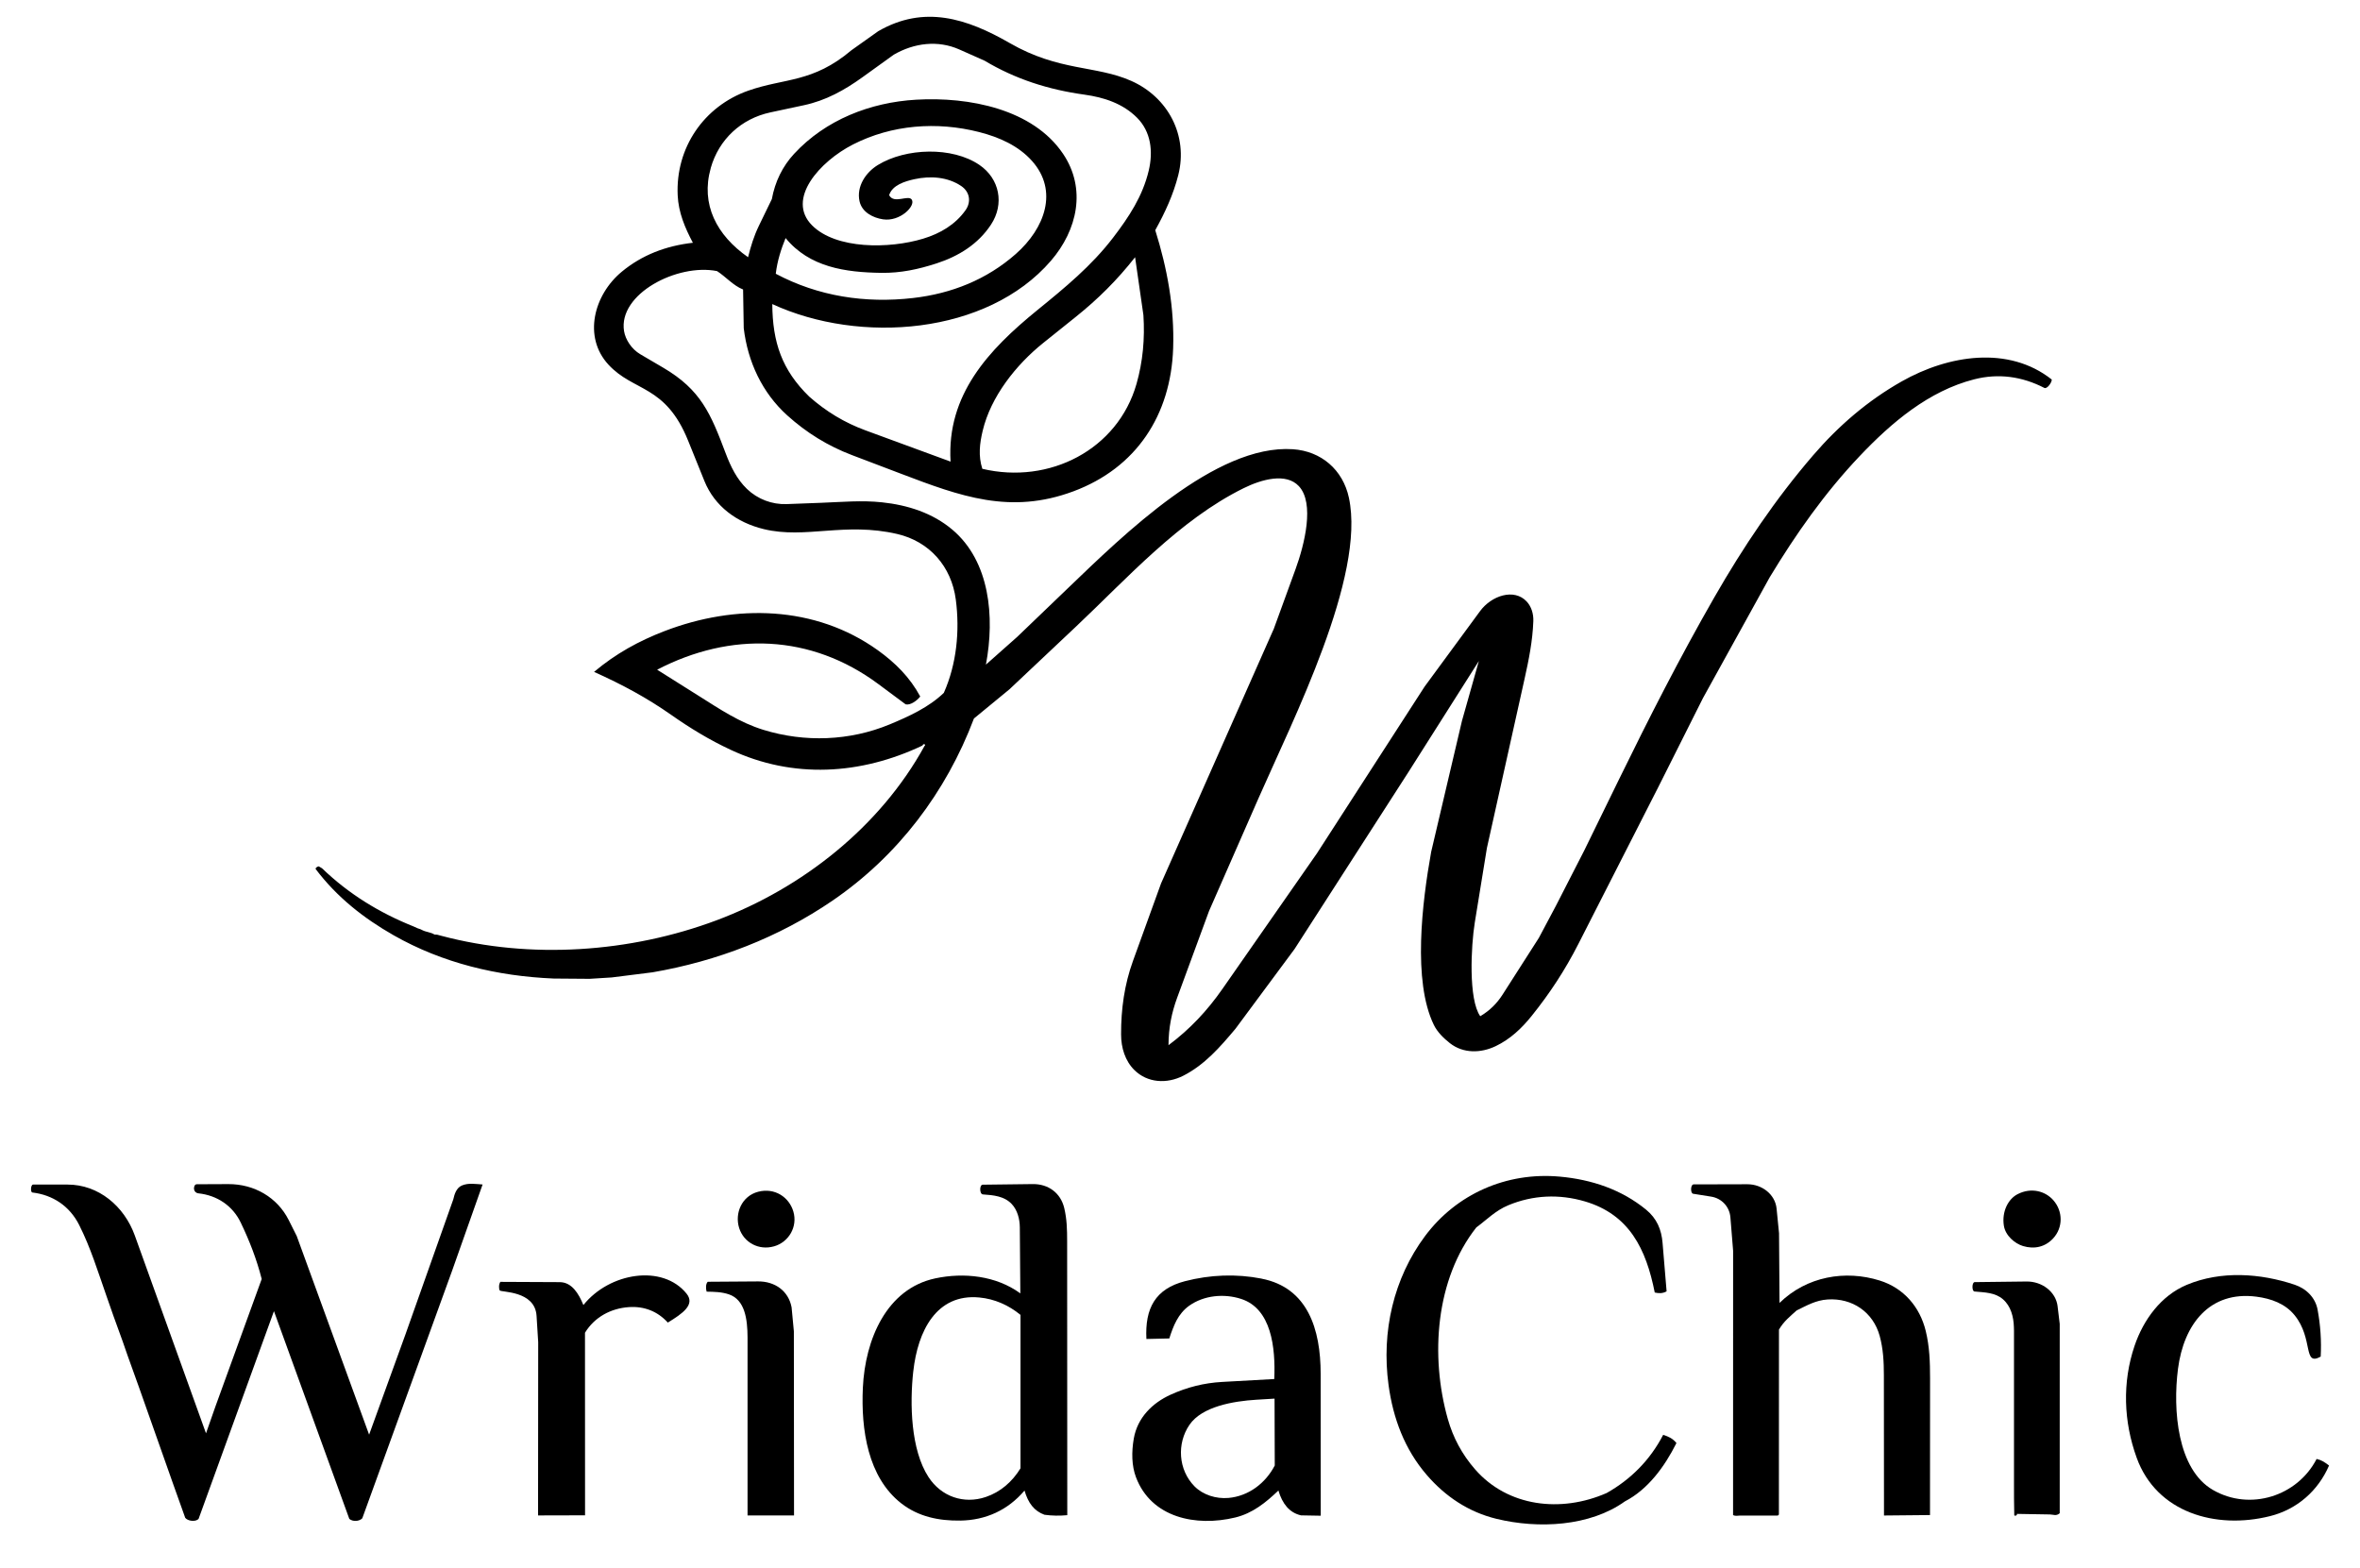
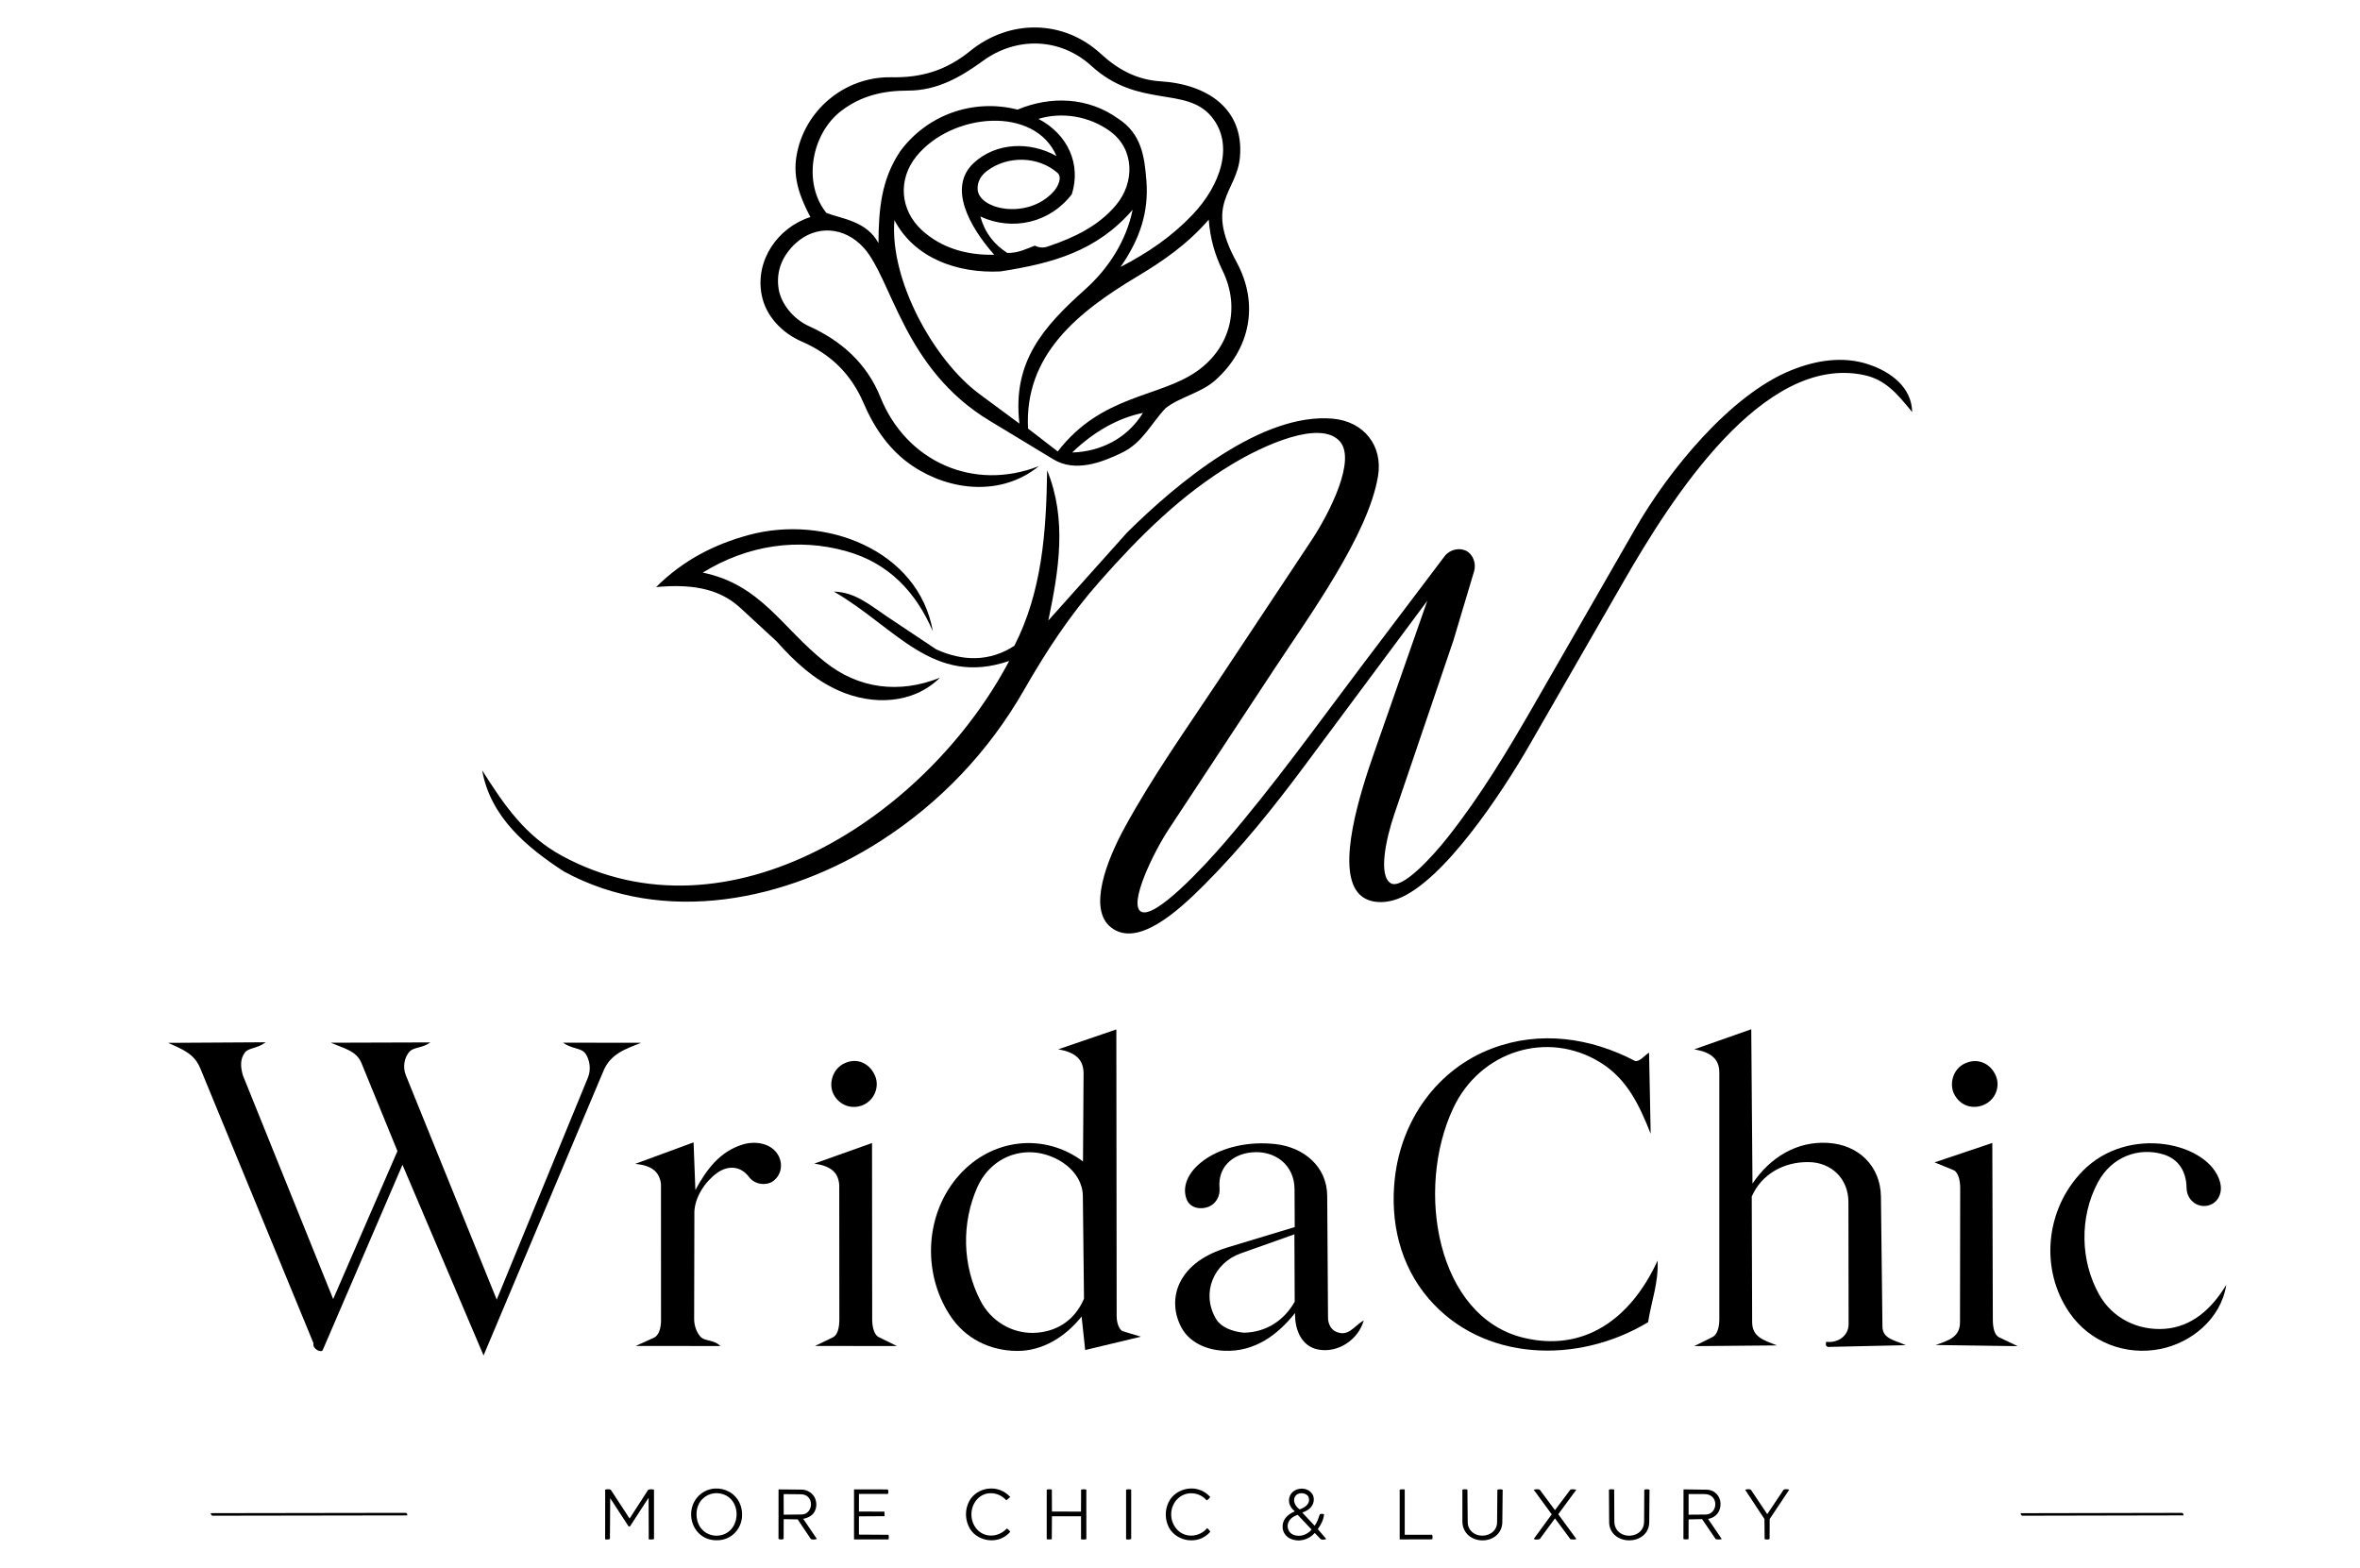
<svg xmlns="http://www.w3.org/2000/svg" id="Layer_1" version="1.1" viewBox="0 0 1009.38 670.58">
-   <path d="M544.61,269.39l-25.47,57.52-22.56,50.94-12.01,33.16c-3.66,10.1-5.11,20.6-5.08,31.4.01,5.71,1.71,11.32,5.7,15.26,5.58,5.51,13.86,6,20.91,2.41,9.11-4.64,15.7-12.2,22.29-20.05l25.3-34.14,48.83-75.87,30-47.32-7.24,25.64-13.17,56.03c-3.89,21.69-7.96,55.23,1.14,73.96,1.52,3.13,4.26,5.78,6.9,7.85,5.67,4.44,13.17,4.31,19.55,1.26,6.22-2.98,11.08-7.56,15.41-12.95,7.75-9.65,14.27-19.58,19.93-30.69l34.13-66.99,19.19-38.23,28.55-51.68c11.3-18.66,23.52-36.05,38.5-51.85,13.65-14.4,29.55-27.84,48.91-32.8,10.42-2.67,20.53-1.25,30.06,3.66,1.12.58,3.21-2.26,3.17-3.58-18.43-14.58-44.14-10.55-64.17.79-14.5,8.21-26.93,18.88-37.86,31.57-16.22,18.84-29.88,39.16-42.31,60.81-14.77,25.74-27.96,51.66-40.96,78.25l-14.64,29.96-12.16,23.74-7.29,13.71-15.51,24.24c-2.37,3.71-5.41,6.79-9.54,9.24-5.11-7.18-3.96-30.05-2.34-40.06l5.18-31.86,16.1-72.33c1.86-8.37,3.44-16.22,3.76-24.71.12-3.25-.87-6.3-2.88-8.45-5.33-5.69-15-2.52-19.91,4.16l-23.71,32.27-46.04,71.3-40.43,58c-6.47,9.28-13.88,17.22-23.07,24.07.04-7.56,1.36-13.93,3.74-20.41l13.59-36.95,21.21-48.36c14.59-33.26,45.86-94.74,38.62-128.44-2.57-11.95-11.83-19.93-23.98-20.74-33.02-2.21-72.68,36.87-96.23,59.47l-21.7,20.83-13.34,11.83c3.88-20.59,1.63-44.21-14.34-57.71-8.49-7.18-19.17-10.55-30.1-11.71-8.75-.93-17.1-.13-25.91.2l-14.85.56c-6.25.23-12.42-2.08-17-6.48-4.34-4.18-6.97-9.58-9.09-15.2-6.41-16.98-10.56-27.18-26.8-36.7l-9.71-5.7c-3.79-2.22-6.37-6.28-6.97-9.9-2.59-15.91,22.81-29.06,39.77-25.67,3.71,2.37,6.9,6.19,11.14,7.87l.28,16.56c1.71,14.32,7.89,27.63,18.63,37.3,8.23,7.42,17.37,13.06,27.62,16.95l21.07,8.01c25.33,9.63,46.67,17.55,73.65,7.51,26.85-9.99,41.73-32.53,42.69-61.24.58-17.3-2.51-34.09-7.65-50.46,4.23-7.65,7.71-15.19,9.83-23.51,4.32-16.96-4.33-33.35-20.14-40.36-15.06-6.68-30.8-3.99-51.9-16.14-18.44-10.62-36.68-16.41-56.27-5.1l-11.47,8.15c-16.61,14.02-28.53,11.81-44.08,17.27-19.01,6.67-31.19,24.45-30.23,44.81.34,7.28,3.07,13.8,6.5,20.26-11.59,1.31-21.8,5.26-30.41,12.38-11.95,9.88-16.65,27.82-5.75,39.7,10.83,11.79,24.39,8.46,34.13,32.58l6.95,17.21c4.39,10.87,13.87,17.81,25.43,20.61,17.81,4.31,34.59-3.14,57.05,2.08,13.74,3.19,23.19,13.83,25.05,28.05,1.75,13.34.36,27.59-5.12,39.89-6.41,6.18-14.94,10.08-23.15,13.49-17.11,7.09-36.33,7.79-54.03,2.33-10.17-3.13-18.61-8.83-27.42-14.38l-18.02-11.34c31.43-16.34,65.77-15.28,94.61,6.14l11.67,8.67c2,.49,4.77-1.48,6.25-3.34-4.4-8.19-10.67-14.45-18.22-19.85-26.71-19.1-60.75-19.81-91.13-8.14-10.86,4.17-20.83,9.59-30.16,17.46,12.07,5.41,22.63,11.11,32.93,18.33,8.24,5.78,16.39,10.74,25.49,14.99,26.64,12.46,55.57,10.75,82.04-1.82.4-1.15,1.67-.36.89.16-19,34.63-52.39,60.87-88.91,74.56-37,13.87-79.72,16.78-117.77,6.65l-1.8-.48-1.14-.07c-1.53-.98-3.46-1.01-5.15-1.85l-.74-.37-1.04-.36-.43-.15-1.5-.69c-14.67-5.86-27.81-13.92-39.21-24.9l-1.31-.78c-.38-.22-1.75.67-1.38,1.15,9.01,11.91,20.36,20.91,33.33,28.29,20.97,11.93,44.44,17.49,68.47,18.49l15.34.12,9.44-.59,17.51-2.2c27.48-4.75,53.81-14.83,77-30.7,27.86-19.07,48.52-46.32,60.42-77.85l15.21-12.51,28.5-26.86c21.71-20.46,44.04-45.53,71.67-59.15,7.71-3.8,18.09-6.67,23.55-.89,6.9,7.3,2.44,25.05-1.38,35.53l-9.46,25.97ZM486.08,164.22c-8.02,28.07-37.25,43.1-65.93,36.29-1.81-5.57-1.12-10.93.14-16.24,3.46-14.63,14.27-28.26,25.92-37.6l13.86-11.11c9.47-7.59,17.73-15.75,25.41-25.55l3.56,24.76c.65,10.08-.22,19.84-2.96,29.46ZM303.98,71.89c3.48-12.3,13.04-21.15,25.52-23.82l14.35-3.07c9.38-2.01,17.31-6.41,25.1-12.02l13.33-9.6c8.71-5.03,18.86-6.29,28.01-2.23l10.78,4.79c13.27,7.92,27.37,12.41,42.76,14.54,8.44,1.17,16.48,3.84,22.49,9.87,5.99,6.01,6.93,14.48,5,22.6-2.59,10.93-8.44,19.81-15.26,28.72-9.24,12.06-20.62,21.4-32.39,30.97-20.98,17.06-38.8,36.25-37.11,64.79l-36.35-13.35c-9.05-3.32-16.87-8.08-24.08-14.43-11.72-11.39-15.71-23.25-15.82-39.6,37.52,17.3,91.89,13.11,119.17-18.51,11.37-13.18,15.26-30.84,5.18-45.78-12.91-19.13-40.18-24.43-62.82-23.12-19.67,1.14-38.75,8.62-52.19,23.14-5.01,5.41-8.18,11.99-9.53,19.37l-5.54,11.42c-2.13,4.4-3.45,8.72-4.63,13.44-13.45-9.38-20.35-22.59-15.96-38.11ZM418.87,70.52c-11.61-7.9-31.43-7.27-43.39.04-5.26,3.21-9.22,9.24-7.86,15.49,1.04,4.78,5.85,7.13,10.06,7.76,7.25,1.09,14.02-5.72,12.29-8.42-1.45-2.25-7.63,2.05-9.68-1.92,1.34-4.29,6.71-5.93,10.81-6.83,6.92-1.52,14.26-.95,20,2.91,3.71,2.5,4.36,6.81,1.87,10.34-4.36,6.16-10.78,9.96-18.12,12.19-14.51,4.4-37.26,4.59-47.51-5.68-11.23-11.25,3.33-27.4,17.51-34.62,16.59-8.45,35.79-9.92,53.93-5.3,8.63,2.2,16.81,5.86,22.6,12.34,11.4,12.76,5.55,28.81-6.93,39.81-12.4,10.93-27.44,16.94-43.92,18.83-20.42,2.35-40.51-.69-58.73-10.37.66-5.59,2.3-10.6,4.2-15.27,10.2,12.47,25.56,14.67,40.94,14.88,8.33.11,15.84-1.52,23.64-4.05,9.47-3.07,17.81-8.27,23.27-16.58,5.81-8.82,3.71-19.65-4.98-25.55Z" />
-   <path d="M206.39,506.6c-3.02-.18-5.98-.76-8.8.42-2.39,1-3.21,3.71-3.71,5.93l-20.49,57.84-15.52,42.81-30.95-84.93-3.43-6.84c-4.89-9.74-14.78-15.44-25.86-15.39l-13.45.06c-1.13,0-1.32,1.6-1.17,2.23.2.85.75,1.54,1.92,1.67,7.94.86,14.56,5.28,18.02,12.47,3.77,7.85,6.81,15.66,8.98,24.16l-19.74,54.37-4.08,11.63-30.45-84.6c-4.54-12.6-15.55-21.79-28.74-21.79h-14.76c-1.04,0-1.2,3.28-.32,3.39,8.73,1.04,15.91,5.76,20.01,13.87,4.88,9.67,8.04,19.98,11.67,30.34l2.98,8.52,3.94,10.87,2.07,5.96,5.01,13.96,14.42,40.83,5.28,14.79c1.04,1.38,4.49,1.88,5.73.41l32.22-88.8,32.23,88.84c1.44,1.25,4.2,1.14,5.55-.24l38.38-105.79,13.08-37Z" />
-   <path d="M410.68,650.36c10.97-.17,20.38-4.47,27.51-12.85,1.57,5.35,4.11,8.74,8.53,10.35,3.25.44,6.42.49,9.76.18l-.06-117.11c0-5.12-.12-9.54-1.24-14.26-1.54-6.44-6.79-10.32-13.47-10.24l-21.38.26c-1.48.02-1.43,4.06.06,4.16,4.43.31,9.06.69,12.29,4.07,2.45,2.57,3.47,6.39,3.5,9.98l.22,28.28c-10.35-7.58-24.19-9.03-36.4-6.42-20.81,4.45-29.98,26.1-30.95,46.76-.84,17.9,2.12,38.3,16.43,49.47,7.3,5.7,16.08,7.5,25.22,7.36ZM390.62,586.49c1.9-17.19,9.88-33.28,28.22-31.56,6.62.62,12.56,3.3,17.63,7.44v65.62c-3.51,5.75-8.55,10.15-14.88,12.28-9.36,3.15-18.99-.13-24.47-8.54-7.6-11.67-8.05-31.29-6.51-45.24Z" />
-   <path d="M825.5,589.56c0-7.05-.23-13.62-1.85-20.29-2.52-10.36-9.47-18.4-19.7-21.59-14.73-4.6-31.19-1.8-42.84,9.58l-.21-29.8-1.05-10.55c-.6-6.06-6.22-10.42-12.5-10.41l-22.95.06c-1.41,0-1.47,3.82-.24,4.01l7.73,1.23c4.46.71,7.84,4.3,8.21,8.85l1.16,14.32-.02,113.05c1.11.5,1.99.2,2.73.2l16.21-.02c.4,0,.66-.26.66-.66l.03-78.87c2.01-3.51,4.83-5.72,7.56-8.19,4.25-2.07,8.16-4.38,13.28-4.7,10.54-.67,19.45,5.39,22.25,15.64,1.48,5.44,1.78,10.89,1.78,16.77l.05,59.99,19.68-.19.03-58.43Z" />
-   <path d="M539.57,546.86c-10.87-2.12-22-1.68-32.74,1.1-12.69,3.28-17.18,11.58-16.51,24.72l9.8-.22c1.68-5.37,3.82-10.66,8.47-13.98,6.35-4.52,14.99-5.3,22.27-2.93,12.88,4.18,14.73,20.65,14.15,34.26l-22.32,1.24c-7.71.43-15.02,2.28-21.98,5.44-7.86,3.56-14.24,9.87-15.79,18.81-.99,5.7-.92,11.59.95,16.53,6.53,17.28,25.6,21.28,42.45,17.2,7.43-1.8,13.04-6.37,18.46-11.53,1.69,5.66,4.68,9.49,9.68,10.62l8.43.15-.04-60.72c-.01-18.99-5.49-36.81-25.27-40.67ZM525.32,640.67c-5.15.44-10.78-1.27-14.43-4.97-6.95-7.05-7.64-18.3-2.14-26.32,5.37-7.83,18.73-10.11,28.61-10.72l7.77-.47.09,28.59c-3.91,7.54-11.13,13.14-19.9,13.9Z" />
-   <path d="M990.82,624c-8.25,15.98-28.51,22.36-44.3,13.27-15.3-8.8-17.24-34.27-14.99-51.79,2.46-19.14,13.58-33.45,33.51-30.9,6.31.81,12.36,2.98,16.39,7.97,8.15,10.09,3.43,21.95,11.14,17.67.35-6.62-.08-13.41-1.34-20.14-.93-4.97-4.68-8.89-9.77-10.6-14.66-4.91-31.49-6.1-46.17.04-11.04,4.62-18.55,14.95-22.33,26.08-5.32,15.7-4.7,32.43.91,47.9,8.46,23.37,33.73,30.79,57.06,24.94,11.53-2.89,20.56-10.85,25.21-21.64-1.82-1.39-3.13-2.32-5.31-2.81Z" />
-   <path d="M285.61,565.67c6.35-3.87,11.82-7.67,8.04-12.37-10.27-12.75-33.03-9.02-44.13,4.87-2.01-4.91-4.94-9.77-10.11-9.8l-25.4-.12c-.72,1.03-.69,2.97-.27,3.66.53.86,15.08,0,15.75,10.89l.7,11.25-.06,74.1,20.1-.05-.03-78.09c4.07-6.65,10.96-10.42,18.79-10.96,6.49-.45,12.28,1.79,16.63,6.61Z" />
-   <path d="M339.61,648.17l-.07-78.76-.97-10.26c-1.33-7.04-7.14-11.13-14.29-11.09l-21.57.15c-.88.85-.9,2.85-.48,4.23,3.2.06,6.36.09,9.49,1.14,6.9,2.31,7.98,10.6,8.01,18.46v76.12s19.87,0,19.87,0Z" />
-   <path d="M880.05,558.71c-.75-6.28-6.75-10.69-13.26-10.61l-22.2.26c-1.24.01-1.28,3.9-.1,4.01,4.4.41,8.87.41,12.23,3.37,3.36,2.95,4.51,7.52,4.63,11.87-.01.01,0,.02,0,.04l.04,1.44v64.27s.01,7.42.01,7.42l.11,7.28c0,.33,1.26.34,1.16-.57l14.1.24c1.46.02,2.69.81,4.18-.53v-80.97s-.91-7.52-.91-7.52Z" />
-   <path d="M862.94,510.74c-4.1,2.1-6.79,7.51-5.89,13.43.66,4.34,4.71,7.7,8.2,8.76,4.83,1.46,9.49.42,12.9-3.28,4.27-4.63,4.22-11.62.05-16.34-3.39-3.84-9.38-5.59-15.26-2.57Z" />
-   <path d="M331.03,533.07c6.37-1.81,10.18-8.42,8.3-14.87-1.81-6.21-7.99-10.32-15.05-8.49-7.02,1.82-10.13,9.21-8.14,15.51,1.98,6.26,8.45,9.68,14.89,7.84Z" />
-   <path d="M711.35,613.67c-5.65,10.92-14.04,19.19-24.19,24.9-19.55,8.57-42.28,5.9-56.26-10.13-5.55-6.36-9.4-13.5-11.68-21.58-7.6-26.95-5.2-59.8,12.2-81.88,4.4-3.24,8.18-7.21,13.67-9.49,10.58-4.4,21.8-4.88,32.77-1.65,19.02,5.61,26.19,20.38,29.88,38.97,1.83.44,3.57.38,5.07-.51l-1.73-20.76c-.47-5.65-2.45-10.41-7.03-14.16-10.54-8.63-23.3-12.91-36.94-14.14-22.83-2.06-44.2,7.45-57.62,25.43-13.45,18.03-18.7,40.88-15.61,63.65,1.95,14.34,6.89,27.55,16.34,38.51,7.95,9.22,17.85,15.85,29.77,18.76,18.01,4.39,40.07,3.25,54.97-7.44,9.86-5.09,17-14.85,22.06-24.96-1.5-1.85-3.12-2.69-5.66-3.51Z" />
+   <g>
+     <path d="M240.46,366.09c70.99,38.4,155.81-16.54,191.17-83.4-32.63,11.17-48.57-14.43-74.98-29.67,9.13.23,15.52,5.85,22.36,10.42l21.41,14.29c11.24,5.11,22.77,5.41,33.43-1.53,11.71-23,13.66-48.13,14.01-75.05,8.57,21.05,5.04,42.53.52,64.24l33.65-37.6c21.91-21.71,57.68-51.29,87.86-48.74,13.35,1.13,21.69,11.51,19.49,24.63-4.2,25.16-29.12,59.33-44.8,83.13l-44.68,67.81c-6.55,9.94-17.13,31.69-12.04,35.18,5.7,3.91,27.15-19.25,35.84-29.34,21.16-24.57,39.5-50.25,59.08-76.16l35.06-46.37c2.25-2.98,6.28-3.71,9.06-2.44,2.95,1.35,4.64,5.3,3.57,8.87l-8.87,29.65-25.21,74.11c-3.56,10.47-7.01,26.3-1.59,29.62,4.8,2.94,17.84-11.29,24.57-19.84,14.1-17.9,25.4-36.72,36.82-56.59l43.27-75.28c14.15-24.62,40.44-57.02,66.52-67.62,10.73-4.37,22.32-6.19,33.22-2.56,9.3,3.09,18.43,9.65,18.65,20.4-6.5-7.97-11.48-13.92-20.69-15.86-43.15-9.09-82.41,52.96-102.68,88.2l-40.24,69.93c-11.84,20.57-36.78,58.38-56.29,65.86-5.86,2.25-13.23,2.24-17.24-2.7-9.04-11.12,1.01-42.61,7.14-60.12l22.61-64.6-52.55,70.65c-13.44,18.06-26.91,34.84-42.74,50.72-11.32,11.35-28.59,27.14-39.92,18.37-10.18-7.88-1.74-29.05,5.85-42.9,12.06-22.03,26.18-41.85,40.11-62.84l39.64-59.74c7.82-11.79,19.36-34.6,12.13-42.53-8.36-9.18-32.23,1.54-46.03,9.86-21.94,13.23-39.61,30.87-56.5,49.99-12.99,14.7-22.84,29.77-32.56,46.72-15.07,26.26-35.84,48.09-61.16,64.37-40.3,25.91-92.78,36.38-135.58,13.08-15.68-10.22-31.42-23.22-34.92-43.24,9.6,15.22,18.58,28.15,34.24,36.62Z" />
+     <path d="M369.41,105.97c-8.23-9.11-20.45-9.88-29.15-1.87-5.46,5.03-8.56,11.76-7.19,19.71,1.04,5.99,6.04,12.57,12.97,15.71,13.91,6.3,24.71,15.95,30.49,30.31,11.1,27.56,39.8,40.5,67.82,29.52-15.99,13.03-38.01,10.69-54.01-.04-9.73-6.52-16.38-16.16-20.93-26.8-5.38-12.55-14.09-21.04-26.51-26.44-8.29-3.6-15.34-10.75-17.12-19.86-2.92-14.9,6.93-28.95,20.83-33.38-4.47-8.46-7.49-16.58-5.99-25.86,3.18-19.64,20.56-34.34,40.72-33.93,12.99.27,23.54-3.06,33.6-11.23,16.88-13.71,39.9-13.52,55.92,1.23,7.2,6.63,15.32,11.1,25.44,11.73,20.48,1.29,35.8,12.05,34.03,32.37-1.33,15.28-15.42,19.32-1.47,44.9,9.81,17.98,5.84,37.3-9.1,50.61-6.14,5.47-15.24,7.18-21.21,11.9-6.22,6.56-9.83,14.78-18.62,19.04-9,4.37-20.15,8.47-29.42,2.85l-27.47-16.63c-36.56-22.14-41.55-60.48-53.63-73.86ZM478.24,50.73c10.03,6.52,11.26,16.32,12.07,26.41,1.1,13.55-2.78,25.13-11.05,37.04,11.89-6.16,21.96-13.06,30.84-22.4,11.78-12.39,18.1-29.84,7.98-41.97-10.89-13.05-31.19-3.29-51.29-21.63-13.14-12-31.89-12.74-46.51-2.06-9.48,6.93-19.6,12.65-31.91,12.63-10.41-.02-19.95,2.12-28.46,8.59-12.9,9.8-16.73,30.95-6.46,43.73,6.54,2.53,17.15,3.4,22.27,12.89.09-14.62,1.25-27.19,9.23-39.15,11.4-15.6,31.12-22.8,50.26-17.93,14.23-5.97,30.27-5.33,43.03,3.87ZM430.82,108.19c4.95.06,8.36-1.89,11.77-3.11,1.48.7,3.28,1.13,5.49.38,11.16-3.74,21.65-8.72,29.17-17.65,8.2-9.74,8.02-24.01-2.42-31.64-8.94-6.53-20.59-8.38-30.69-5.33,12.74,6.69,18.28,19.52,14.28,32.24-9.39,12.28-25.43,15.86-39.12,9.52,2,7.15,5.89,11.9,11.51,15.59ZM416.48,69.7c9.59-8.89,24.25-9.27,35.4-2.93-9.2-21.58-44.59-18.75-59.9.04-8.11,9.96-7,23.1,2.33,31.65,8.07,7.39,18.72,10.75,30.93,10.51-10.67-12.08-19.95-28.9-8.76-39.27ZM450.57,82c1.86-2.05,3.94-6.15,1.71-8.08-8.41-7.3-21.5-7.34-30.09-.85-2.86,2.16-4.15,4.78-4.06,7.79.29,8.82,21.37,13.3,32.43,1.14ZM418.84,168.48l17.18,12.7c-3.14-26.6,10.33-41.49,28.2-57.5,9.91-8.88,17.49-20.67,20.21-33.96-15.22,17.63-34.09,22.91-56.58,26.37-18.43.91-36.81-5.71-45.31-21.96-2.12,25.7,16.95,60.03,36.31,74.35ZM452.4,193.09c18.89-24.51,43.64-22.98,59.7-34.43,14.27-10.17,18.42-27.24,10.84-42.81-3.41-7-5.34-13.85-5.96-21.91-9.25,10.62-19.38,17.6-30.65,24.35-25.31,15.17-48.27,33.49-46.63,65.01l12.7,9.79ZM488.85,176.59c-10.82,2.24-21.12,8.1-30.27,16.94,11.7-.33,23.34-5.68,30.27-16.94Z" />
+     <path d="M352.73,283.02c14.45,11.65,31.99,13.77,49.26,6.85-11.48,11.31-28.72,11.9-43.13,5.56-10.62-4.67-19.04-12.48-26.68-21.1l-15.59-14.39c-9.59-8.85-22.21-10.11-35.97-8.85,11.7-11.61,24.87-18.22,39.44-22.23,32.75-8.96,72.79,6.34,78.93,41.17-7.32-16.96-18.94-29.18-36.87-34.24-20.79-5.88-42.42-2.67-61.55,9.11,24.89,5.11,33.96,23.72,52.15,38.12Z" />
+   </g>
+   <g>
+     <path d="M212.46,555.83l39.03-95.02c1.4-3.41.73-7.59-1.07-10.17s-5.62-1.83-9.61-4.69l33.46.05c-6.94,2.7-13.11,4.76-16.16,12l-51.29,121.73-34.68-81.55-34.07,79.17c-.66,1.53-4.64-.54-3.98-2.82l-48.47-117.71c-2.48-6.01-7.32-7.97-13.74-10.79l41.76-.25c-3.61,2.75-7.36,2.34-8.85,4.32-2.22,2.95-1.9,6.26-.93,9.78l38.64,95.73,27.49-63.3-15.38-37.61c-2.18-5.33-7.45-6.25-13.09-8.73l42.57-.13c-3.42,2.5-7,1.88-8.94,3.95-2.16,2.31-3.03,6.5-1.58,10.08l38.87,95.95Z" />
+     <path d="M462.6,563.09c-6.92,8.67-16.75,14.81-27.7,14.7-11.43-.12-22.07-5.12-28.73-15.42-11.9-18.42-10.48-43.62,4.22-59.95,13.88-15.41,36.07-18.15,52.81-5.67l.25-37.84c-.11-6.08-3.87-8.91-10.82-10.13l24.83-8.5.14,122.73c0,2.81,1.12,5.9,2.72,6.38l7.65,2.31-23.83,5.71-1.53-14.32ZM463.63,555.44l-.49-43.83c-.12-10.94-11.46-18.07-21.18-18.74-10.15-.7-19.49,4.97-23.88,14.74-6.94,15.46-6.51,33.71,1.28,48.74,4.58,8.84,13.51,13.92,22.61,13.72,9.36-.21,17.56-4.95,21.66-14.64Z" />
+     <path d="M790.65,566.16l-.07-52.06c-.01-9.99-7.34-17.05-17.17-17.07-10.4-.12-19.95,5.07-24.18,14.71l.17,53.71c.02,6.31,4.69,7.68,10.66,9.98l-35.44.31,7.8-3.87c2.07-1.03,2.94-4.27,2.94-7.57v-105.33c.1-6.2-3.8-8.97-10.72-10.18l24.38-8.58.52,66.02c7.62-11.32,18.97-18.18,32.2-17.42s22.58,9.95,22.74,23.01l.65,55.62c.06,5.26,5.45,5.76,9.94,7.89l-32.19.73c-1.27.18-2.41-.14-1.79-2.19,4.14.64,9.58-1.85,9.58-7.72Z" />
+     <path d="M621.55,473.96c-16.43,35.01-6.9,89.25,30.05,98.19,25.4,6.15,45.61-7.43,57.37-33.01.4,9.67-2.64,17.19-4.07,26.36-30.34,18.28-70.85,16.74-93.86-10.09-12.31-14.35-16.59-32.99-14.44-51.71,2.84-24.75,18.12-46.4,41.56-55.28,20.5-7.77,42.21-4.58,61.15,5.35,1.97.47,4.1-2.41,6-3.56l.69,34.68c-4.96-12.54-10.23-23.5-21.52-30.47-22.62-13.98-51.43-4.94-62.92,19.53Z" />
+     <path d="M523.61,577.72c-8.05-.34-14.61-3.83-17.78-9.04-3.9-6.41-4.39-14.4-.69-21.05,4.24-7.64,12.15-11.78,20.36-14.26l28.26-8.55-.08-16.22c-.05-10.4-8.41-16.74-18.46-15.72-8.29.85-14.4,6.44-13.62,15.22.34,3.8-1.85,6.89-4.59,8-3.51,1.43-8.18.64-9.58-3.39-4.22-12.16,14.38-26,38.05-23.39,11.99,1.32,22.09,9.45,22.17,22.17l.35,52.15c.02,2.69,1.39,4.99,3.21,5.84,5.49,2.57,7.68-2.2,12.06-4.73-2.2,7.98-10.69,14.03-19.35,12.47-7.12-1.28-10.18-8.23-10.02-15.64-7.57,9.47-17.31,16.69-30.3,16.14ZM532.07,570c9.64-.22,17.22-5.35,21.68-13.28l-.13-28.8-22.93,8.14c-11.53,4.09-17.04,16.8-10.71,27.85,2.21,3.86,7.23,5.64,12.09,6.09Z" />
+     <path d="M897.25,505.72c-7.93,14.95-7.51,33.53.55,47.94,5.8,10.36,16.88,15.53,28.14,14.67,11.25-.85,19.8-8.15,26.26-18.82-2.35,14.87-15.33,24.87-28.14,27.44-14.94,2.99-30.15-2.84-38.86-15.39-12.96-18.69-10.34-44.49,5.56-60.72,19.69-20.1,54.3-12.04,58.77,4.77,1.3,4.89-1.15,9.15-5.33,10.04-4.42.94-8.95-2.37-9.01-7.69-.08-6.64-3.19-12.18-9.88-14.22-10.69-3.25-22.25,1.07-28.04,11.98Z" />
+     <path d="M296.99,518.89l-.1,45.21c0,2.93,1.03,5.63,2.58,7.46,1.97,2.31,5.51,1.12,8.65,4.13l-36.23-.02,7.83-3.55c2.1-.95,3-4.22,3-7.27l-.02-58.44c-.68-5.73-4.55-7.99-11-8.63l24.94-9.19.78,20.37c5.03-9.33,10.75-16.46,20.05-19.4,5.7-1.8,12.63-.57,15.45,4.66,2.13,3.93,1.12,8.67-2.5,11.11-2.66,1.79-7.5,1.49-10.1-1.97-3.42-4.57-8.76-5.2-13.69-1.64s-9.64,10.32-9.66,17.16Z" />
+     <path d="M348.61,575.66l7.66-3.71c2.11-1.02,2.72-4.46,2.72-7.59l-.04-57.45c-.36-5.76-3.96-8.25-10.66-9.25l24.68-8.79.07,75.46c0,3.1.77,6.54,2.79,7.54l7.8,3.84-35.02-.05Z" />
+     <path d="M827.85,575.27c5.65-1.99,10.45-3.44,10.45-9.72l.08-57.48c0-3.11-.8-6.78-2.87-7.62l-8.09-3.3,24.7-8.32.22,75.51c0,3.16.57,6.62,2.68,7.62l7.93,3.79-35.11-.49Z" />
+     <path d="M361.24,454.75c5.8-2.71,11.22.51,13.19,5.79,1.64,4.42-.4,9.82-5.11,11.99s-10.39.36-12.88-4.66c-2.02-4.08-.66-10.57,4.8-13.13Z" />
+     <path d="M840.52,454.78c5.79-2.62,11.29.45,13.27,5.74,1.66,4.43-.38,9.82-5.16,11.96-4.87,2.18-10.33.49-12.87-4.62-2.01-4.05-.74-10.6,4.76-13.09Z" />
+   </g>
+   <g>
+     <path d="M174.21,648.14l-83.35.13c-.36,0-.8-.7-.68-1.1l83.35-.13c.36,0,.8.7.68,1.1Z" />
+     <path d="M933.9,648.13l-68.96.14c-.37,0-.8-.7-.67-1.08l68.96-.14c.37,0,.8.7.67,1.08Z" />
+   </g>
+   <g>
+     <path d="M277.47,658.36l-.06-17.78-7.51,11.55c-.24.37-.3.73-.75.73s-.51-.34-.76-.73l-7.4-11.36-.12,17.4c-.52.36-1.32.32-2.05.18l.02-21.22c.7-.2,1.86-.34,2.42.09l8.02,12.26,7.98-12.34c.91-.22,1.68-.23,2.46-.02v21.14c-.76.21-1.38.25-2.24.11Z" />
+     <path d="M563.62,653.99l3.62,4.25c-.66.25-1.96.49-2.49-.07l-2.41-2.52c-2.77,3.07-7.07,4.14-10.77,2.27-1.78-.9-2.78-2.67-2.96-4.26-.38-3.46,1.8-5.82,5.19-7.26-2.28-1.86-3.18-4.42-1.98-6.87.89-1.81,2.83-2.74,4.62-2.83,1.96-.1,3.89.69,4.95,2.49.66,1.11.69,2.71.21,3.9-.8,1.99-2.45,3.06-4.62,3.82l5.29,5.65c1.12-1.49,1.62-3.17,2.24-4.92.41-.28,1.42-.15,1.8,0-.24,2.34-1.17,4.27-2.69,6.36ZM559.7,640.36c-.59-1.74-3.86-2.43-5.42-.81s-.72,4.46,1.59,6.02c2.82-.99,4.65-2.78,3.83-5.21ZM554.22,656.73c2.66.51,5.09-.6,6.75-2.54l-5.95-6.31c-1.64.55-3.03,1.44-3.8,2.9-.68,1.27-.63,2.67.02,3.92.47.92,1.51,1.76,2.98,2.04Z" />
+     <path d="M307.93,658.7c-3.45.38-6.68-.58-9.04-2.92-4.68-4.63-4.35-12.76.83-16.82,3.63-2.85,8.46-3.04,12.32-.84,3.7,2.1,5.74,6.29,5.31,10.83-.48,4.98-4.17,9.17-9.41,9.75ZM298.25,650.36c1.14,4.41,5.06,6.88,9.28,6.38s7.09-3.87,7.48-8.17c.34-3.69-1.32-7.33-4.43-8.94-3.31-1.71-7.29-1.27-10.06,1.4-2.4,2.32-3.14,5.94-2.27,9.32Z" />
+     <path d="M733.82,658.3l-5.84-8.58-5.76.13-.02,8.45c-.79.14-1.39.17-2.19-.05l.04-21.25,9.95.14c3.37.05,5.73,2.7,5.87,5.81.14,3.19-1.61,6.05-5.33,6.68l5.86,8.62c-.78.27-1.65.22-2.59.05ZM729.53,647.77c2.69-.02,4.18-2.32,4.11-4.58-.08-2.42-1.89-4.16-4.51-4.17l-6.91-.02v8.83s7.32-.06,7.32-.06Z" />
+     <path d="M346.84,658.29l-5.67-8.45-5.98-.1-.03,8.46c-.64.3-1.59.37-2.19-.04l.02-21.14,9.92.08c2.54.02,4.99,1.71,5.8,4,.68,1.93.58,3.89-.45,5.64-.85,1.45-2.64,2.49-4.73,2.85l5.84,8.61c-.61.28-1.77.36-2.54.08ZM342.93,647.74c2.59-.03,4.01-2.39,3.93-4.53-.09-2.35-1.75-4.1-4.31-4.12l-7.39-.06.04,8.8,7.73-.09Z" />
+     <path d="M464.63,658.27c-.86.31-1.56.18-2.27.1v-9.87s-12.44.01-12.44.01l-.06,9.83c-.81.11-1.34.12-2.17,0v-21.23c.81-.2,1.38-.19,2.19-.01l.04,9.39,12.43.02.04-9.42c.68-.14,1.37-.19,2.23,0l.02,21.18Z" />
+     <path d="M378.29,648.47l-10.92.07v7.81s12.67.08,12.67.08c.16.73.16,1.3,0,1.98h-14.77s0-21.41,0-21.41l14.28.03c.48,0,.54,1.56.18,1.93h-12.35s-.01,7.52-.01,7.52l10.92.04.03,1.95Z" />
+     <path d="M703.27,637.18c.64-.29,1.37-.27,2.24-.06l-.13,13.99c-.04,4.85-4.15,7.79-8.79,7.69-4.52-.1-8.32-3.09-8.35-7.78l-.09-13.92c.73-.18,1.39-.21,2.24,0l.07,13.68c.02,3.93,3.32,6.39,7.09,6,3.22-.33,5.63-2.56,5.64-5.94l.07-13.66Z" />
+     <path d="M640.42,637.19c.71-.32,1.46-.26,2.28-.06l-.15,13.87c-.05,4.72-3.82,7.77-8.39,7.82-4.77.05-8.69-3.22-8.69-8.12v-13.58c.85-.22,1.44-.21,2.15-.02l.13,13.91c.03,3.61,2.96,5.89,6.41,5.79,3.29-.1,6.12-2.26,6.15-5.72l.12-13.89Z" />
+     <path d="M674.22,658.23c-.69.34-1.6.19-2.52.12l-6.63-8.94-6.49,8.83c-.84.29-1.78.37-2.59-.04l7.69-10.52-7.69-10.5c.9-.3,2.07-.36,2.62.03l6.45,8.68,6.6-8.78c.72-.28,1.82-.11,2.54.03l-7.73,10.5,7.75,10.6Z" />
+     <path d="M503.14,653.85c3.6,4.24,9.91,3.65,13.16-.28.58.51,1.03.88,1.34,1.57-2.48,2.82-5.92,4.08-9.73,3.55-3.02-.42-6.35-2.28-7.97-5.41-1.72-3.33-1.77-7.22-.21-10.62s4.82-5.32,7.88-5.87c3.93-.7,7.5.71,10,3.42-.44.74-.82,1.15-1.54,1.46-3.02-3.48-8.43-4.13-12.07-.94-3.72,3.26-4.16,9.2-.85,13.11Z" />
+     <path d="M417.36,653.5c3.4,4.5,9.71,4.12,13.23.24.71.38,1.12.8,1.49,1.43-2.32,2.64-5.48,3.88-9.04,3.57-3.04-.26-6.39-1.9-8.16-4.86-2.18-3.63-2.32-8.18-.31-11.89,1.67-3.08,4.86-4.86,7.85-5.26,3.79-.51,7.18.85,9.67,3.52l-1.68,1.43c-3.33-3.73-9.14-4.24-12.57-.36-2.89,3.27-3.21,8.55-.47,12.17Z" />
+     <path d="M765.27,637.13l-8.37,12.55-.04,8.49c-.46.4-1.36.32-2.12.12l-.08-8.6-8.25-12.52c.81-.3,2.11-.39,2.53.1l6.91,10.34,6.98-10.43c.55-.39,1.75-.24,2.44-.05Z" />
+     <path d="M612.43,656.41c.39.43.33,1.21.15,1.96l-13.93.04v-21.29c.73-.19,1.27-.18,2.16-.09v19.39s11.63-.01,11.63-.01Z" />
+     <path d="M483.82,658.19c-.69.35-1.38.31-2.19.15v-21.22c.82-.22,1.52-.19,2.19-.01v21.08Z" />
+   </g>
</svg>
